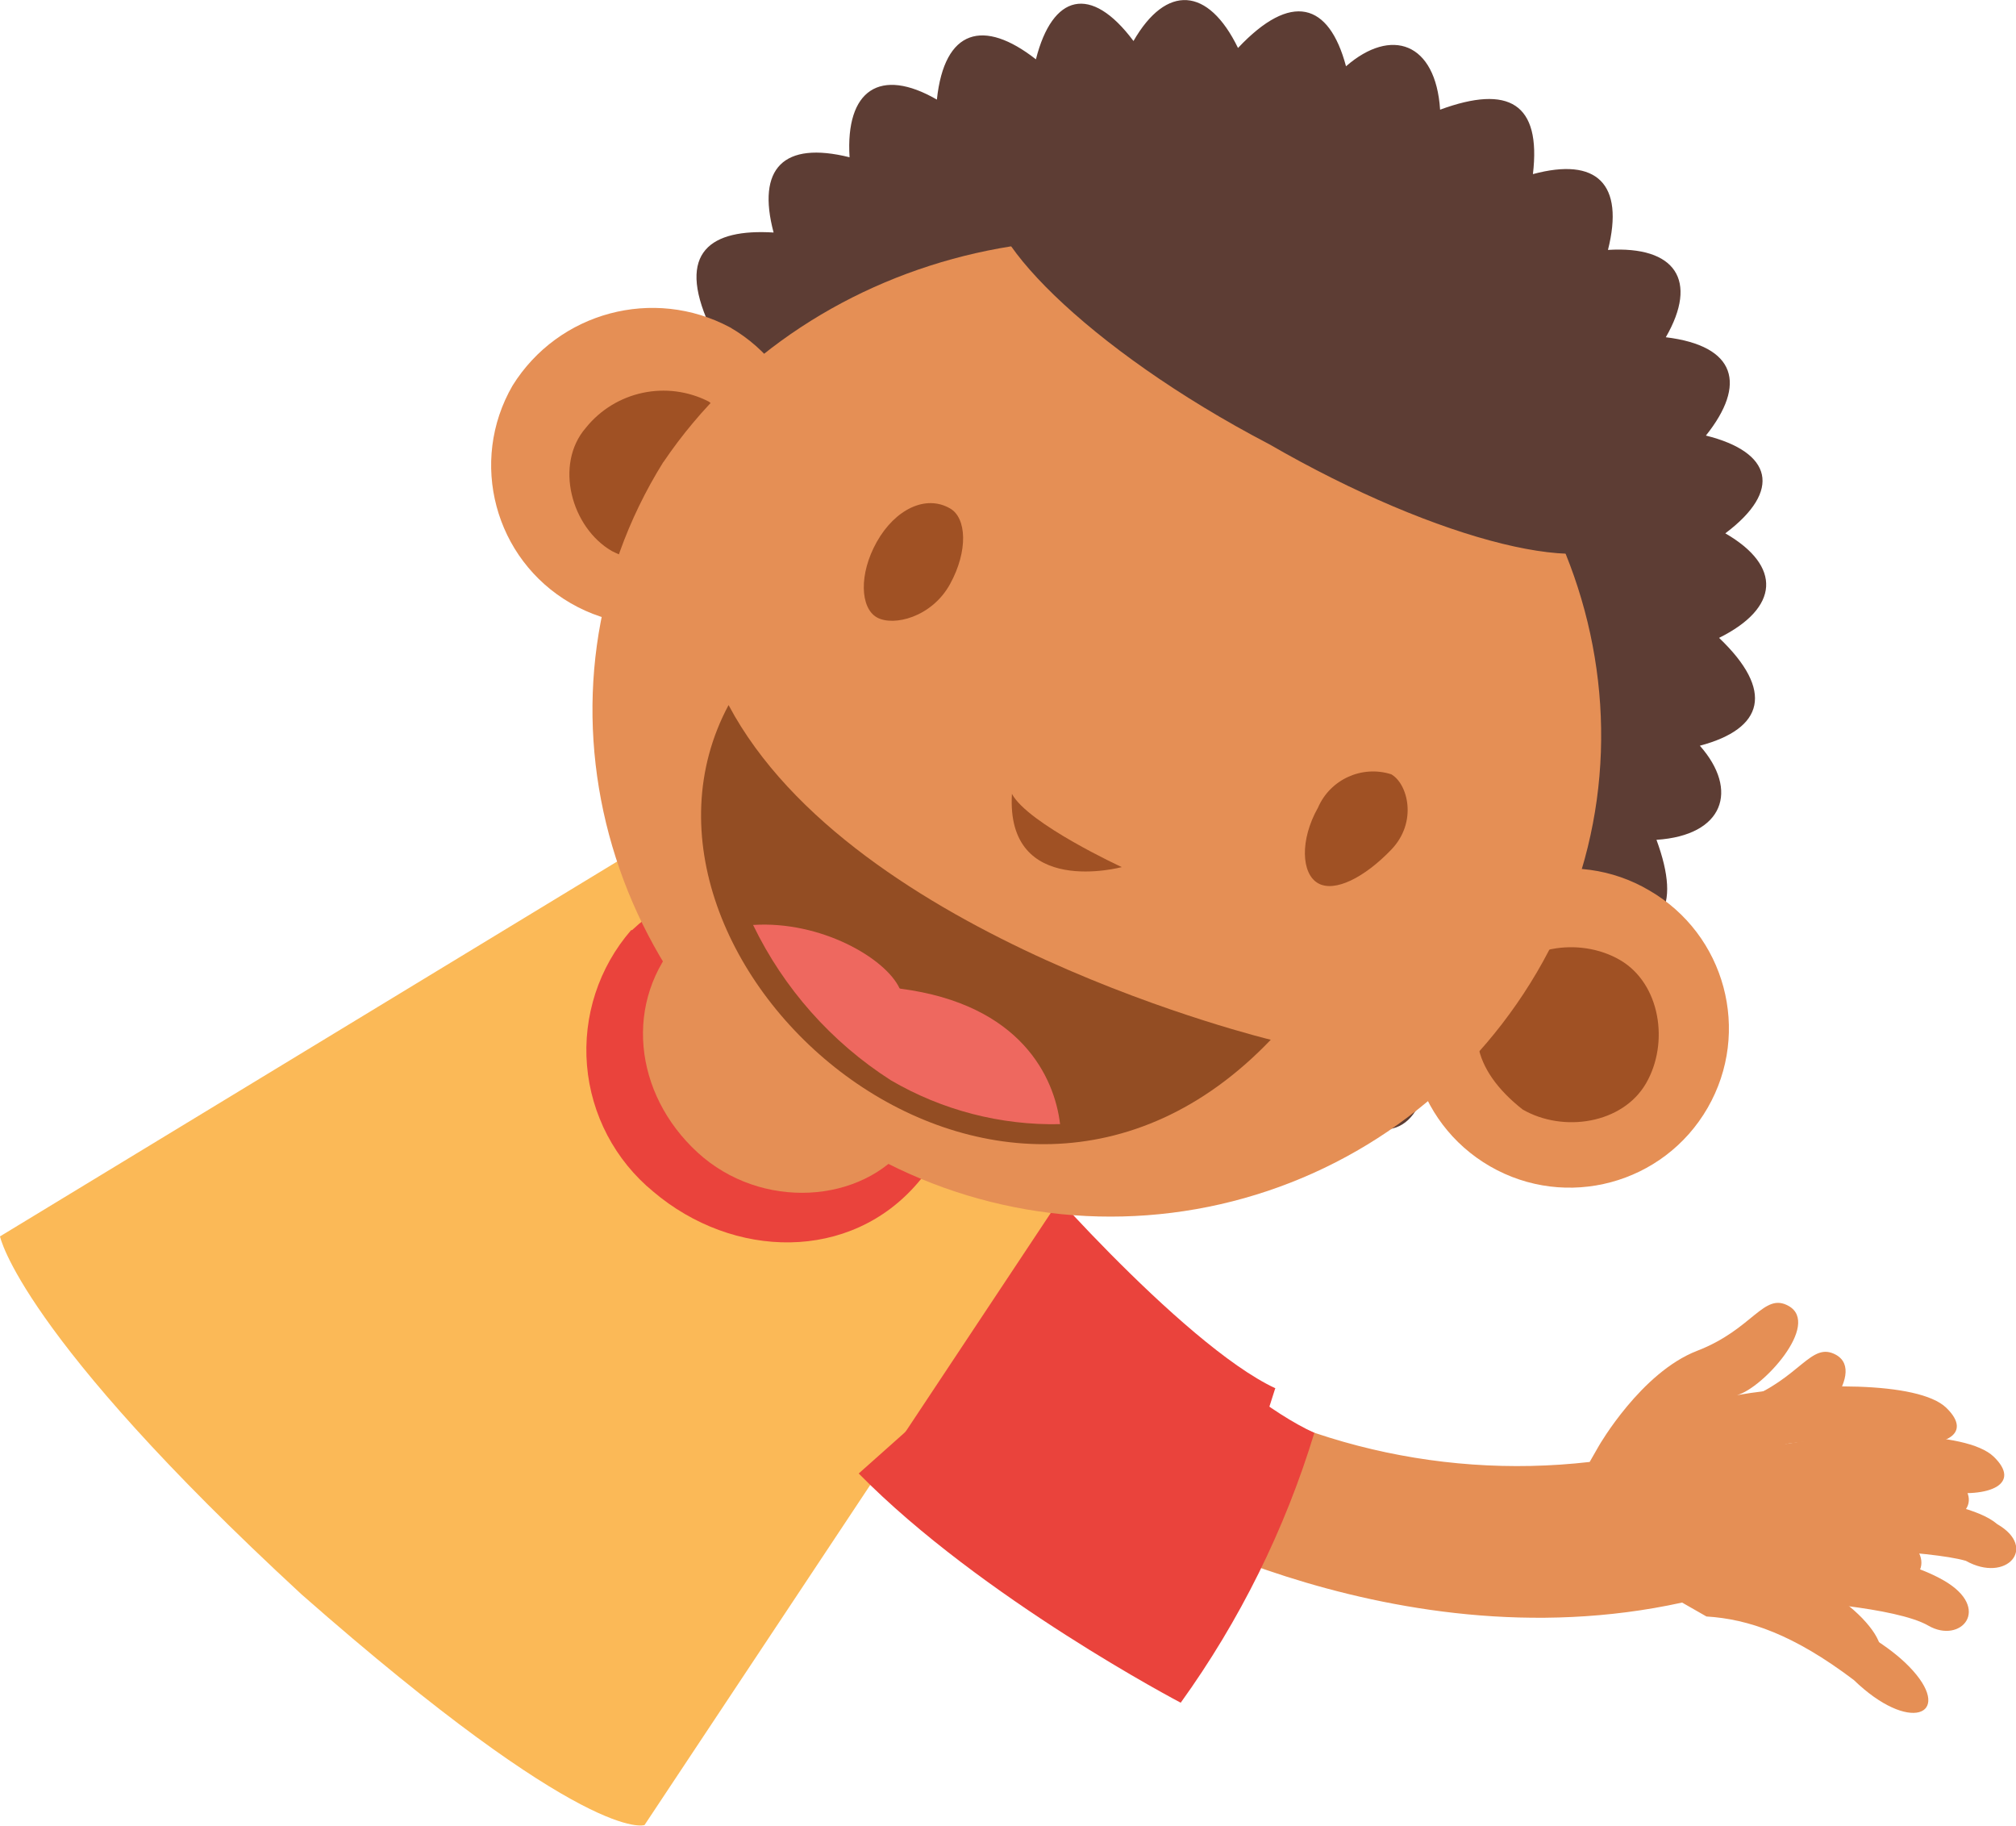
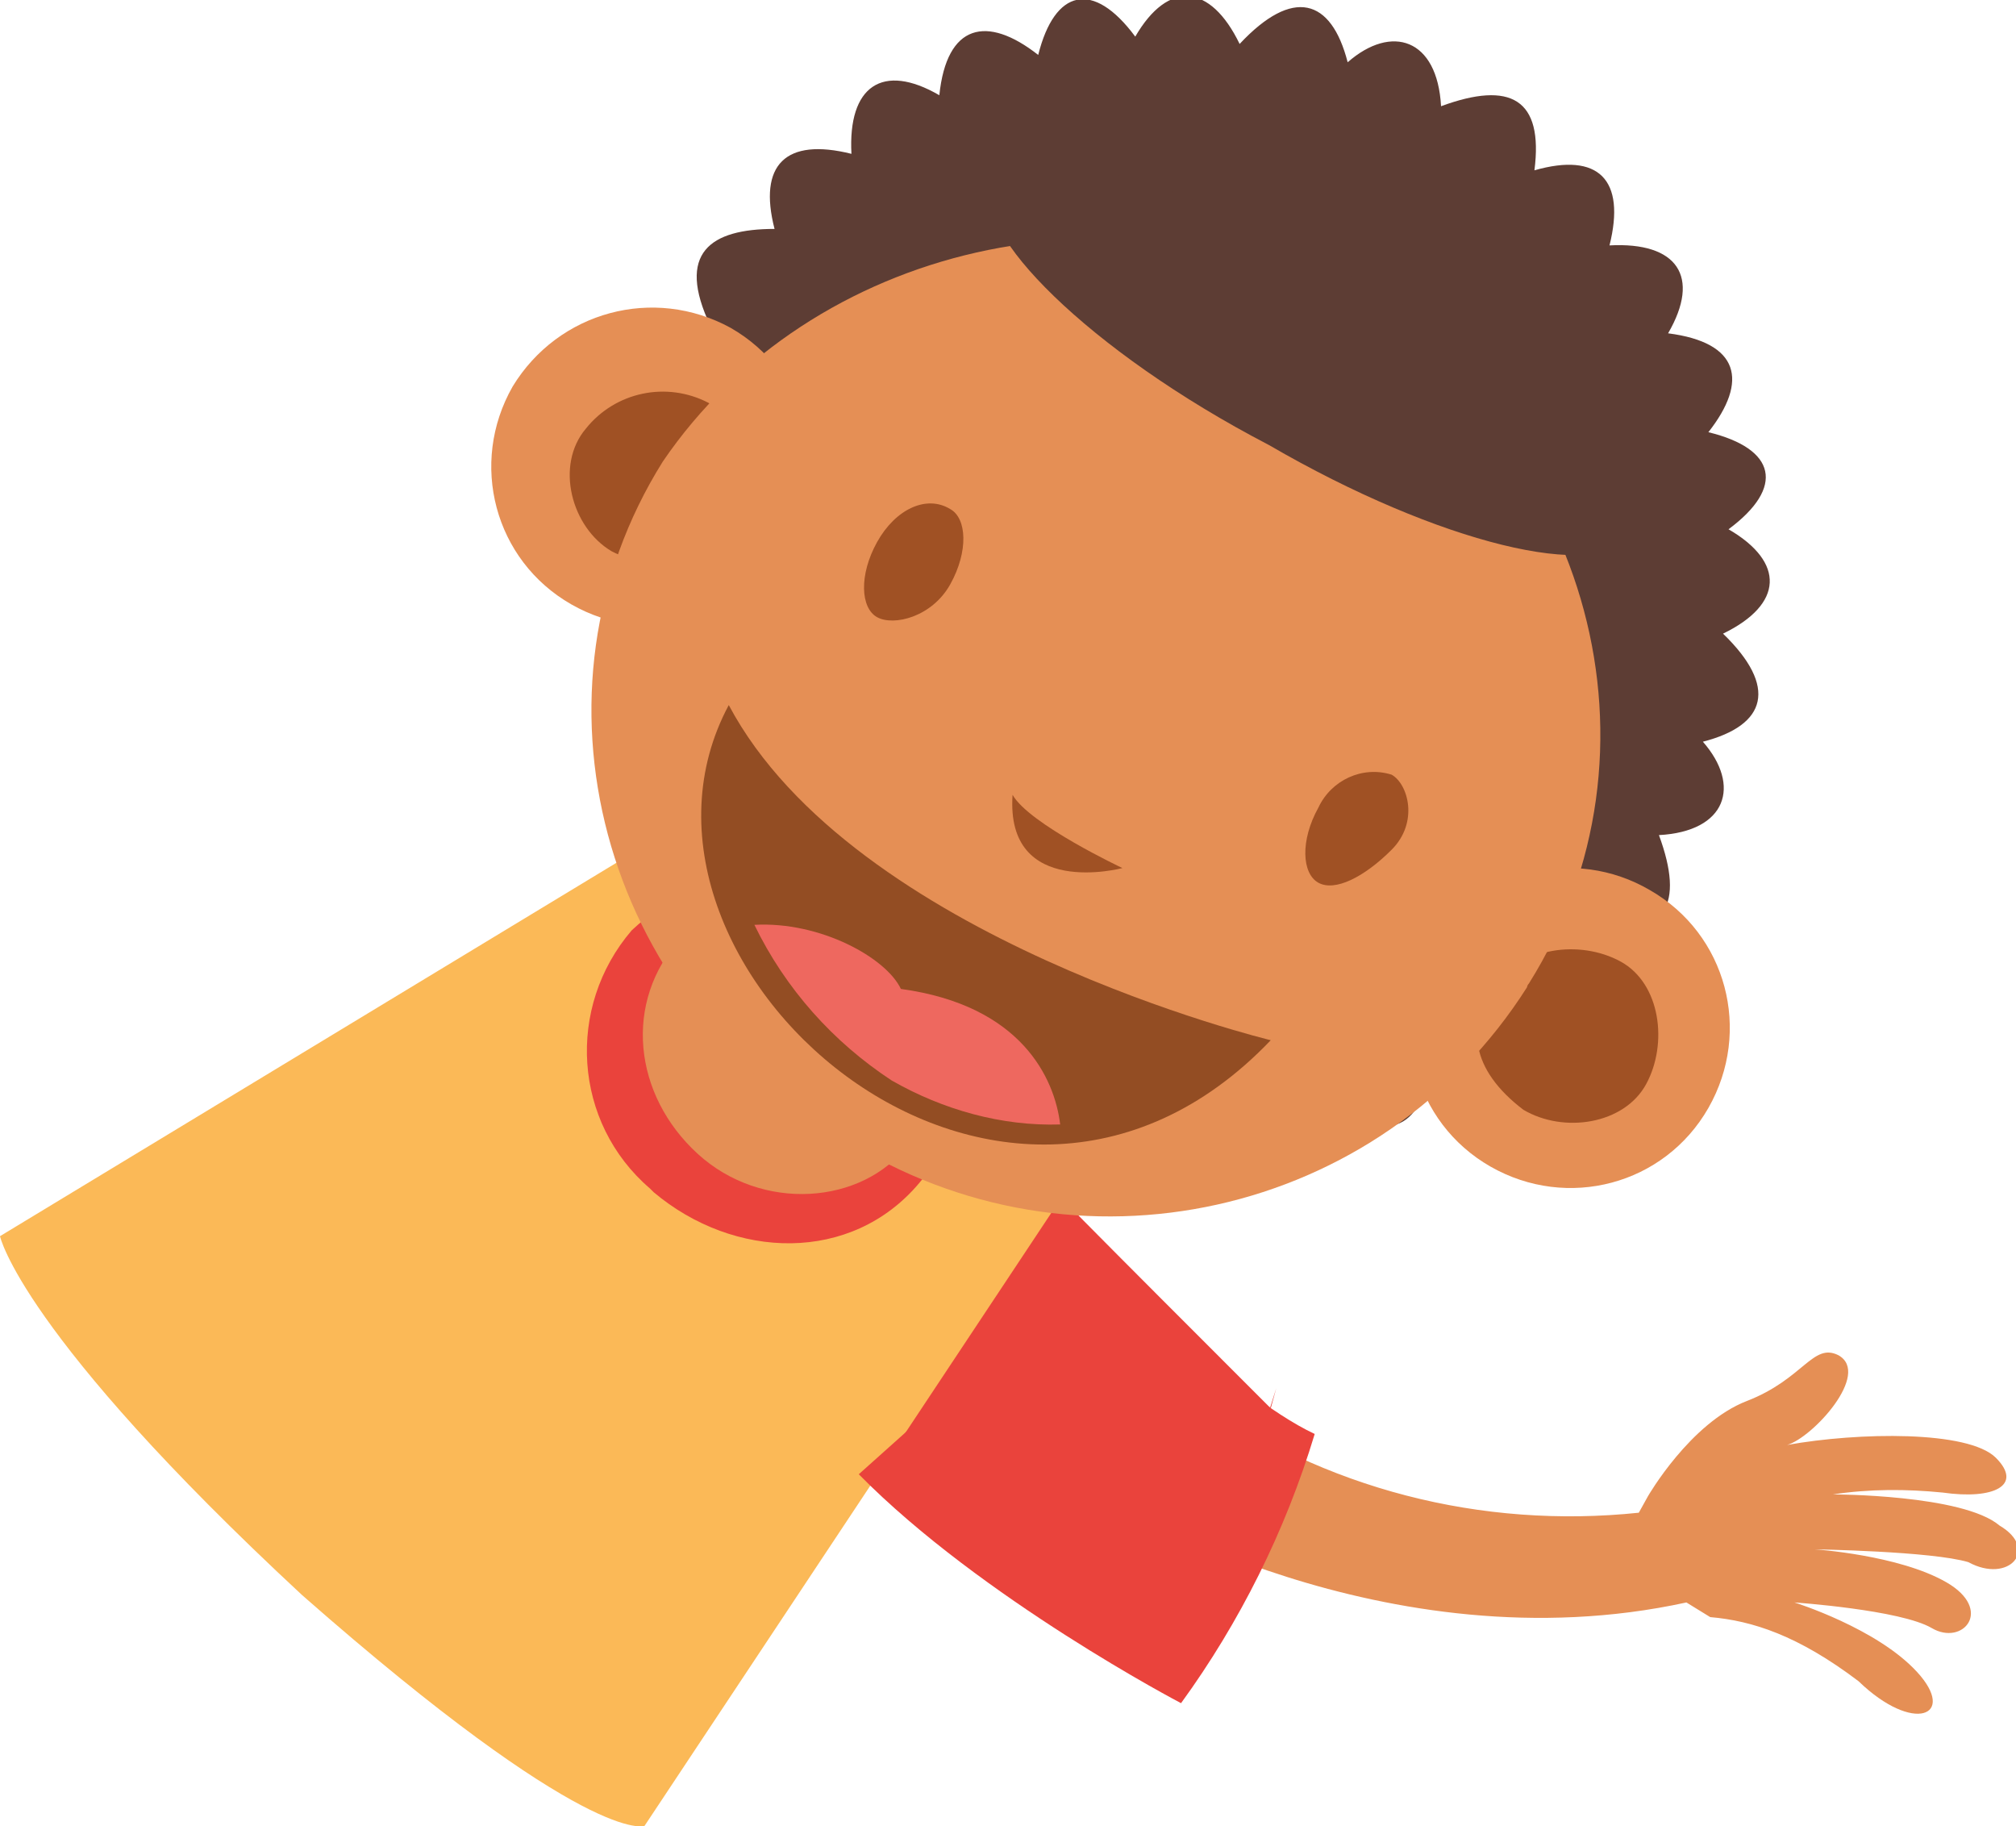
- <svg xmlns="http://www.w3.org/2000/svg" id="Layer_1" data-name="Layer 1" viewBox="0 0 110.13 99.7">
-   <defs>
-     <style>.cls-1{fill:none;}.cls-2{fill:#e58f55;}.cls-3{fill:#ea433c;}.cls-4{fill:#fbb957;}.cls-5{fill:#5d3d34;}.cls-6{fill:#a05124;}.cls-7{fill:#934d23;}.cls-8{fill:#ee685f;}.cls-9{clip-path:url(#clip-path);}</style>
-     <clipPath id="clip-path">
-       <polygon class="cls-1" points="120.66 24.33 85.1 85.93 65.16 74.42 101.61 13.33 120.66 24.33" />
+ <svg xmlns="http://www.w3.org/2000/svg" xmlns:xlink="http://www.w3.org/1999/xlink" version="1.1" id="Layer_1" x="0px" y="0px" viewBox="0 0 110.1 99.7" style="enable-background:new 0 0 110.1 99.7;" xml:space="preserve">
+   <style type="text/css">
+ 	.st0{fill:#EA433C;}
+ 	.st1{fill:#FBB957;}
+ 	.st2{fill:#E58F55;}
+ 	.st3{fill:#5D3D34;}
+ 	.st4{fill:#A05124;}
+ 	.st5{fill:#934D23;}
+ 	.st6{fill:#EE685F;}
+ 	.st7{clip-path:url(#SVGID_2_);}
+ </style>
+   <path class="st0" d="M69.7,75.8c-1.6,5.3-4.1,10.2-7.3,14.7c0,0-10.9-5.7-17.6-12.5l11-14.9c0,0,0,0,0,0c-0.1,0.1,4.5,4.7,13.6,13.8  " />
+   <path class="st1" d="M0,67.5c0,0,1.1,5.3,16.5,19.6c15.7,13.8,18.7,12.6,18.7,12.6l22.7-34.2L48.6,53l-13.1-7L0,67.5z" />
+   <path class="st0" d="M34.5,50.8c-3.6,4.2-3.2,10.5,1,14.1c0.1,0.1,0.1,0.1,0.2,0.2c4.4,3.7,10.8,3.9,14.5-0.5  c3.6-4.2,3.2-10.5-0.9-14.1c-0.1-0.1-0.1-0.1-0.2-0.2C45.1,46.9,38.4,47.1,34.5,50.8" />
+   <path class="st2" d="M37.2,51.2c-3.2,3.5-2.6,8.6,0.9,11.8s9,2.8,11.5-0.5c3.2-3.5,2.6-8.6-0.9-11.8c-3.1-3.1-8.1-3-11.1,0.1  C37.4,50.9,37.3,51.1,37.2,51.2" />
+   <path class="st3" d="M38.8,17.8c-3.7,0.2-4.5,2.7-2.4,5.1c-3.5,0.9-4.1,3-1,5.9c-3.4,1.6-3.5,3.9-0.4,5.7c-3.1,2.3-2.6,4.4,1.1,5.3  c-2.2,2.8-1.7,4.9,2.2,5.4c-1.8,3.1-0.5,5,3.2,4.8c-0.9,3.6,0.6,5.1,4.1,4.1c-0.5,3.9,1.3,4.9,5.1,3.5c0.2,3.7,2.7,4.5,5.1,2.4  c0.9,3.5,3,4.1,5.9,1c1.6,3.3,3.9,3.4,5.7,0.3c2.3,3.1,4.4,2.6,5.3-1.1c2.8,2.2,5,1.7,5.4-2.2c3.1,1.8,5,0.5,4.8-3.2  c3.6,0.9,5.1-0.6,4.2-4.1c3.9,0.5,4.9-1.3,3.5-5.1c3.7-0.2,4.5-2.7,2.4-5.1c3.5-0.9,4.1-3,1.1-5.9c3.3-1.6,3.4-3.9,0.3-5.7  c3.1-2.3,2.6-4.4-1.1-5.3c2.2-2.8,1.7-4.9-2.2-5.4c1.8-3.1,0.5-5-3.2-4.8c0.9-3.6-0.6-5.1-4.1-4.1c0.5-3.9-1.3-4.9-5.1-3.5  c-0.2-3.7-2.7-4.5-5.1-2.4c-0.9-3.5-3-4.1-5.9-1c-1.6-3.3-3.9-3.5-5.7-0.4c-2.3-3.1-4.4-2.6-5.3,1c-2.8-2.2-5-1.7-5.4,2.2  c-3.1-1.8-5-0.5-4.8,3.2c-3.6-0.9-5.1,0.6-4.2,4.1C38.8,12.5,36.9,13.8,38.8,17.8" />
+   <path class="st2" d="M78.2,51.8c-2.4,4.2-1,9.5,3.2,11.9c4.2,2.4,9.5,1,11.9-3.2s1-9.5-3.2-11.9c0,0,0,0,0,0  c-4.1-2.4-9.4-1.1-11.8,3C78.3,51.7,78.2,51.8,78.2,51.8" />
+   <path class="st2" d="M28,21.1c-2.4,4.2-1,9.5,3.2,11.9c4.2,2.4,9.5,1,11.9-3.2c2.4-4.2,1-9.5-3.2-11.9c0,0,0,0,0,0  C35.7,15.6,30.5,17,28,21.1" />
+   <path class="st4" d="M83.2,60.6c2.2,1.3,5.5,0.8,6.7-1.4s0.8-5.5-1.4-6.7s-5.5-0.8-6.7,1.4C80,55.9,80.3,58.4,83.2,60.6" />
+   <path class="st4" d="M33.4,30.1c2.3,1.2,5.1,0.6,6.7-1.4c1.2-2.3,0.6-5.1-1.4-6.7c-2.3-1.2-5.1-0.6-6.7,1.4  C30.3,25.4,31.2,28.8,33.4,30.1" />
+   <path class="st2" d="M36.2,25.2c-7.9,12.6-3.4,29.4,9.9,37c12.6,8,29.3,4.3,37.3-8.3c0-0.1,0.1-0.2,0.1-0.2  c7.9-12.6,3.4-29.4-9.9-37C61.3,9.5,44.3,13.3,36.2,25.2" />
+   <path class="st4" d="M72,44.1c-1,1.8-0.9,3.6,0,4.1s2.5-0.3,4-1.8s0.9-3.6,0-4.1C74.4,41.8,72.7,42.6,72,44.1" />
+   <path class="st4" d="M47.9,29.6c-1,1.8-0.9,3.6,0,4.1s3,0,4-1.8s0.9-3.6,0-4.1C50.6,27,48.9,27.8,47.9,29.6" />
+   <path class="st4" d="M61.3,47.4c0,0-5.1-2.4-6-4C54.9,49.1,61.3,47.4,61.3,47.4" />
+   <path class="st5" d="M69.4,56.8c0,0-22.8-5.5-29.6-18.3C32.3,52.5,54.5,72.4,69.4,56.8" />
+   <path class="st6" d="M49.2,54c6.6,0.9,8.4,4.9,8.7,7.4c-3.2,0.1-6.4-0.8-9.2-2.4c-3.2-2.1-5.8-5-7.5-8.5  C44.8,50.3,48.4,52.3,49.2,54" />
+   <path class="st3" d="M54.3,10.3c-1.3,2.2,5,8.8,15,14c9.3,5.4,18.1,7.5,19.7,4.9c1.3-2.2-5-8.8-15-14C64.2,9.5,55.9,7.6,54.3,10.3" />
+   <path class="st2" d="M65.3,76.3c7,5,15.6,7.2,24.2,6.3l0.5-0.9c0,0,2.3-4,5.4-5.2s3.6-3.2,5-2.5c1.8,1-1.4,4.5-2.8,4.9  c3.9-0.7,9.9-0.8,11.4,0.7s-0.1,2.3-2.9,1.9c-2-0.2-4-0.2-6,0.1c0,0,7.1,0,9.1,1.7c2.2,1.3,0.5,3.2-1.7,2c-2-0.6-8.4-0.7-8.4-0.7  s4.6,0.3,7.2,1.8s0.9,3.5-0.8,2.5s-7.5-1.4-7.5-1.4s4.5,1.4,6.7,3.8s-0.2,3.4-3.2,0.5c-3.3-2.5-5.8-3.3-8.1-3.5l-1.3-0.8  C75.6,91.1,60.8,82,60.8,82S58.7,78.4,65.3,76.3" />
+   <path class="st0" d="M71.8,78.3c-1.6,5.3-4.1,10.3-7.3,14.7c0,0-10.9-5.7-17.6-12.5l13.3-11.9C59.8,68.4,67.1,76.1,71.8,78.3" />
+   <g>
+     <defs>
+       <polygon id="SVGID_1_" points="120.7,24.3 85.1,85.9 65.2,74.4 101.6,13.3   " />
+     </defs>
+     <clipPath id="SVGID_2_">
+       <use xlink:href="#SVGID_1_" style="overflow:visible;" />
    </clipPath>
-   </defs>
-   <path class="cls-2" d="M62.68,73.58a34.69,34.69,0,0,0,24.16,6.27l.51-.89s2.3-4,5.36-5.18,3.63-3.22,5-2.45c1.77,1-1.42,4.5-2.82,4.87,3.94-.68,9.91-.78,11.43.69s-.14,2.28-2.87,1.89a24.19,24.19,0,0,0-6,.1s7.11,0,9.07,1.69c2.22,1.28.5,3.24-1.72,2-2-.58-8.44-.74-8.44-.74s4.57.28,7.23,1.81.94,3.5-.84,2.48-7.48-1.37-7.48-1.37,4.5,1.42,6.65,3.84S101.7,92,98.67,89c-3.29-2.49-5.76-3.33-8-3.46l-1.33-.77C73,88.42,58.22,79.28,58.22,79.28s-2.53-3.82,4.46-5.7" />
-   <path class="cls-3" d="M69.66,75.84a50.6,50.6,0,0,1-7.3,14.69S51.46,84.83,44.77,78l11-14.93c-.44-.26,8.78,10.38,13.91,12.76" />
-   <path class="cls-4" d="M0,67.53s1.06,5.33,16.48,19.56c15.68,13.78,18.73,12.59,18.73,12.59L57.9,65.5,48.56,53,35.45,46Z" />
-   <path class="cls-3" d="M34.48,50.8a10,10,0,0,0,1.2,14.28c4.37,3.71,10.78,3.86,14.48-.5A10,10,0,0,0,49,50.29c-3.92-3.44-10.58-3.16-14.47.51" />
-   <path class="cls-2" d="M37.2,51.19c-3.18,3.48-2.57,8.56.9,11.75s9,2.83,11.5-.46c3.18-3.48,2.57-8.56-.9-11.75a7.87,7.87,0,0,0-11.5.46" />
-   <path class="cls-5" d="M38.75,17.81c-3.68.24-4.52,2.71-2.37,5.13-3.5.94-4.08,3-1,5.9C32,30.48,31.89,32.76,35,34.55c-3.12,2.34-2.56,4.43,1.06,5.34-2.24,2.84-1.67,4.94,2.2,5.4-1.79,3.1-.53,5,3.15,4.78-.91,3.61.61,5.08,4.11,4.14-.47,3.87,1.31,4.89,5.06,3.51.24,3.69,2.71,4.52,5.13,2.38.94,3.49,3,4.07,5.9,1,1.63,3.31,3.92,3.44,5.71.34,2.33,3.12,4.43,2.56,5.33-1.06,2.85,2.24,5,1.68,5.41-2.19,3.1,1.79,5,.53,4.77-3.15,3.62.9,5.09-.62,4.15-4.11,3.87.46,4.89-1.31,3.51-5.06,3.68-.24,4.52-2.71,2.37-5.14,3.5-.93,4.08-3,1.05-5.89,3.3-1.64,3.44-3.92.34-5.71,3.12-2.34,2.56-4.44-1.06-5.34C95.42,21,94.86,18.89,91,18.42c1.79-3.1.53-5-3.16-4.77.91-3.61-.61-5.08-4.1-4.14.46-3.87-1.32-4.9-5.07-3.52C78.43,2.31,76,1.47,73.53,3.62c-.93-3.49-3-4.08-5.9-1C66-.73,63.71-.87,61.92,2.24c-2.33-3.12-4.43-2.56-5.33,1-2.85-2.23-5-1.67-5.41,2.2-3.1-1.79-5-.53-4.77,3.15-3.62-.9-5.08.61-4.15,4.11-3.42-.21-5.33,1.05-3.51,5.06" />
-   <path class="cls-2" d="M78.21,51.82a8.7,8.7,0,1,0,11.88-3.19,8.61,8.61,0,0,0-11.88,3.19" />
-   <path class="cls-2" d="M28,21.06a8.7,8.7,0,1,0,11.88-3.18A9,9,0,0,0,28,21.06" />
-   <path class="cls-6" d="M83.18,60.6c2.22,1.28,5.46.78,6.74-1.43s.78-5.46-1.43-6.74-5.46-.78-6.74,1.43c-1.72,2-1.42,4.5,1.43,6.74" />
-   <path class="cls-6" d="M33.43,30.1a5.44,5.44,0,0,0,6.73-1.43,5.43,5.43,0,0,0-1.43-6.73A5.44,5.44,0,0,0,32,23.37c-1.73,2-.79,5.45,1.43,6.73" />
-   <path class="cls-2" d="M36.24,25.23c-7.86,12.59-3.37,29.37,9.93,37a27,27,0,0,0,37.42-8.52c7.87-12.6,3.37-29.38-9.93-37-12.4-7.17-29.37-3.37-37.42,8.53" />
-   <path class="cls-6" d="M72,44.11c-1,1.77-.91,3.61,0,4.13s2.54-.31,4-1.83.9-3.61,0-4.12a3.28,3.28,0,0,0-4,1.82" />
-   <path class="cls-6" d="M47.9,29.59c-1,1.78-.9,3.62,0,4.13s3,0,4-1.82.9-3.62,0-4.13c-1.33-.77-3,.05-4,1.82" />
-   <path class="cls-6" d="M61.28,47.36s-5.13-2.37-6-4c-.34,5.71,6,4,6,4" />
-   <path class="cls-7" d="M69.42,56.79S46.6,51.3,39.8,38.51c-7.49,14,14.7,33.89,29.62,18.28" />
-   <path class="cls-8" d="M49.19,54c6.6.86,8.42,4.86,8.72,7.4A17.56,17.56,0,0,1,48.66,59a20.84,20.84,0,0,1-7.52-8.48c3.69-.24,7.23,1.81,8,3.46" />
-   <path class="cls-5" d="M54.33,10.26c-1.28,2.22,5,8.78,15,14,9.3,5.37,18.11,7.51,19.65,4.85,1.28-2.22-5-8.78-15-14C64.24,9.48,55.87,7.6,54.33,10.26" />
-   <path class="cls-2" d="M65.28,76.26a34.64,34.64,0,0,0,24.15,6.26l.51-.88s2.3-4,5.36-5.18,3.63-3.22,5-2.46c1.77,1-1.42,4.5-2.82,4.88,3.94-.68,9.91-.78,11.43.68s-.14,2.29-2.87,1.9a23.65,23.65,0,0,0-6,.1s7.11,0,9.07,1.69c2.22,1.28.5,3.24-1.72,2-2-.58-8.44-.74-8.44-.74s4.57.28,7.23,1.81.94,3.5-.84,2.47-7.48-1.36-7.48-1.36,4.5,1.41,6.65,3.83-.21,3.43-3.24.5c-3.29-2.49-5.76-3.33-8.05-3.47l-1.33-.76C75.62,91.1,60.81,82,60.81,82s-2.08-3.56,4.47-5.69" />
-   <path class="cls-3" d="M71.8,78.26A50.31,50.31,0,0,1,64.5,93s-10.89-5.7-17.59-12.52L60.23,68.62c-.44-.25,6.89,7.52,11.57,9.64" />
-   <g class="cls-9">
-     <path class="cls-5" d="M54.59,9.82c-1.28,2.22,5,8.78,15,14,9.31,5.37,18.12,7.5,19.66,4.85,1.28-2.22-5-8.79-15-14S55.87,7.6,54.59,9.82" />
+     <g class="st7">
+       <path class="st3" d="M54.6,9.8c-1.3,2.2,5,8.8,15,14c9.3,5.4,18.1,7.5,19.7,4.9c1.3-2.2-5-8.8-15-14S55.9,7.6,54.6,9.8" />
+     </g>
  </g>
</svg>
